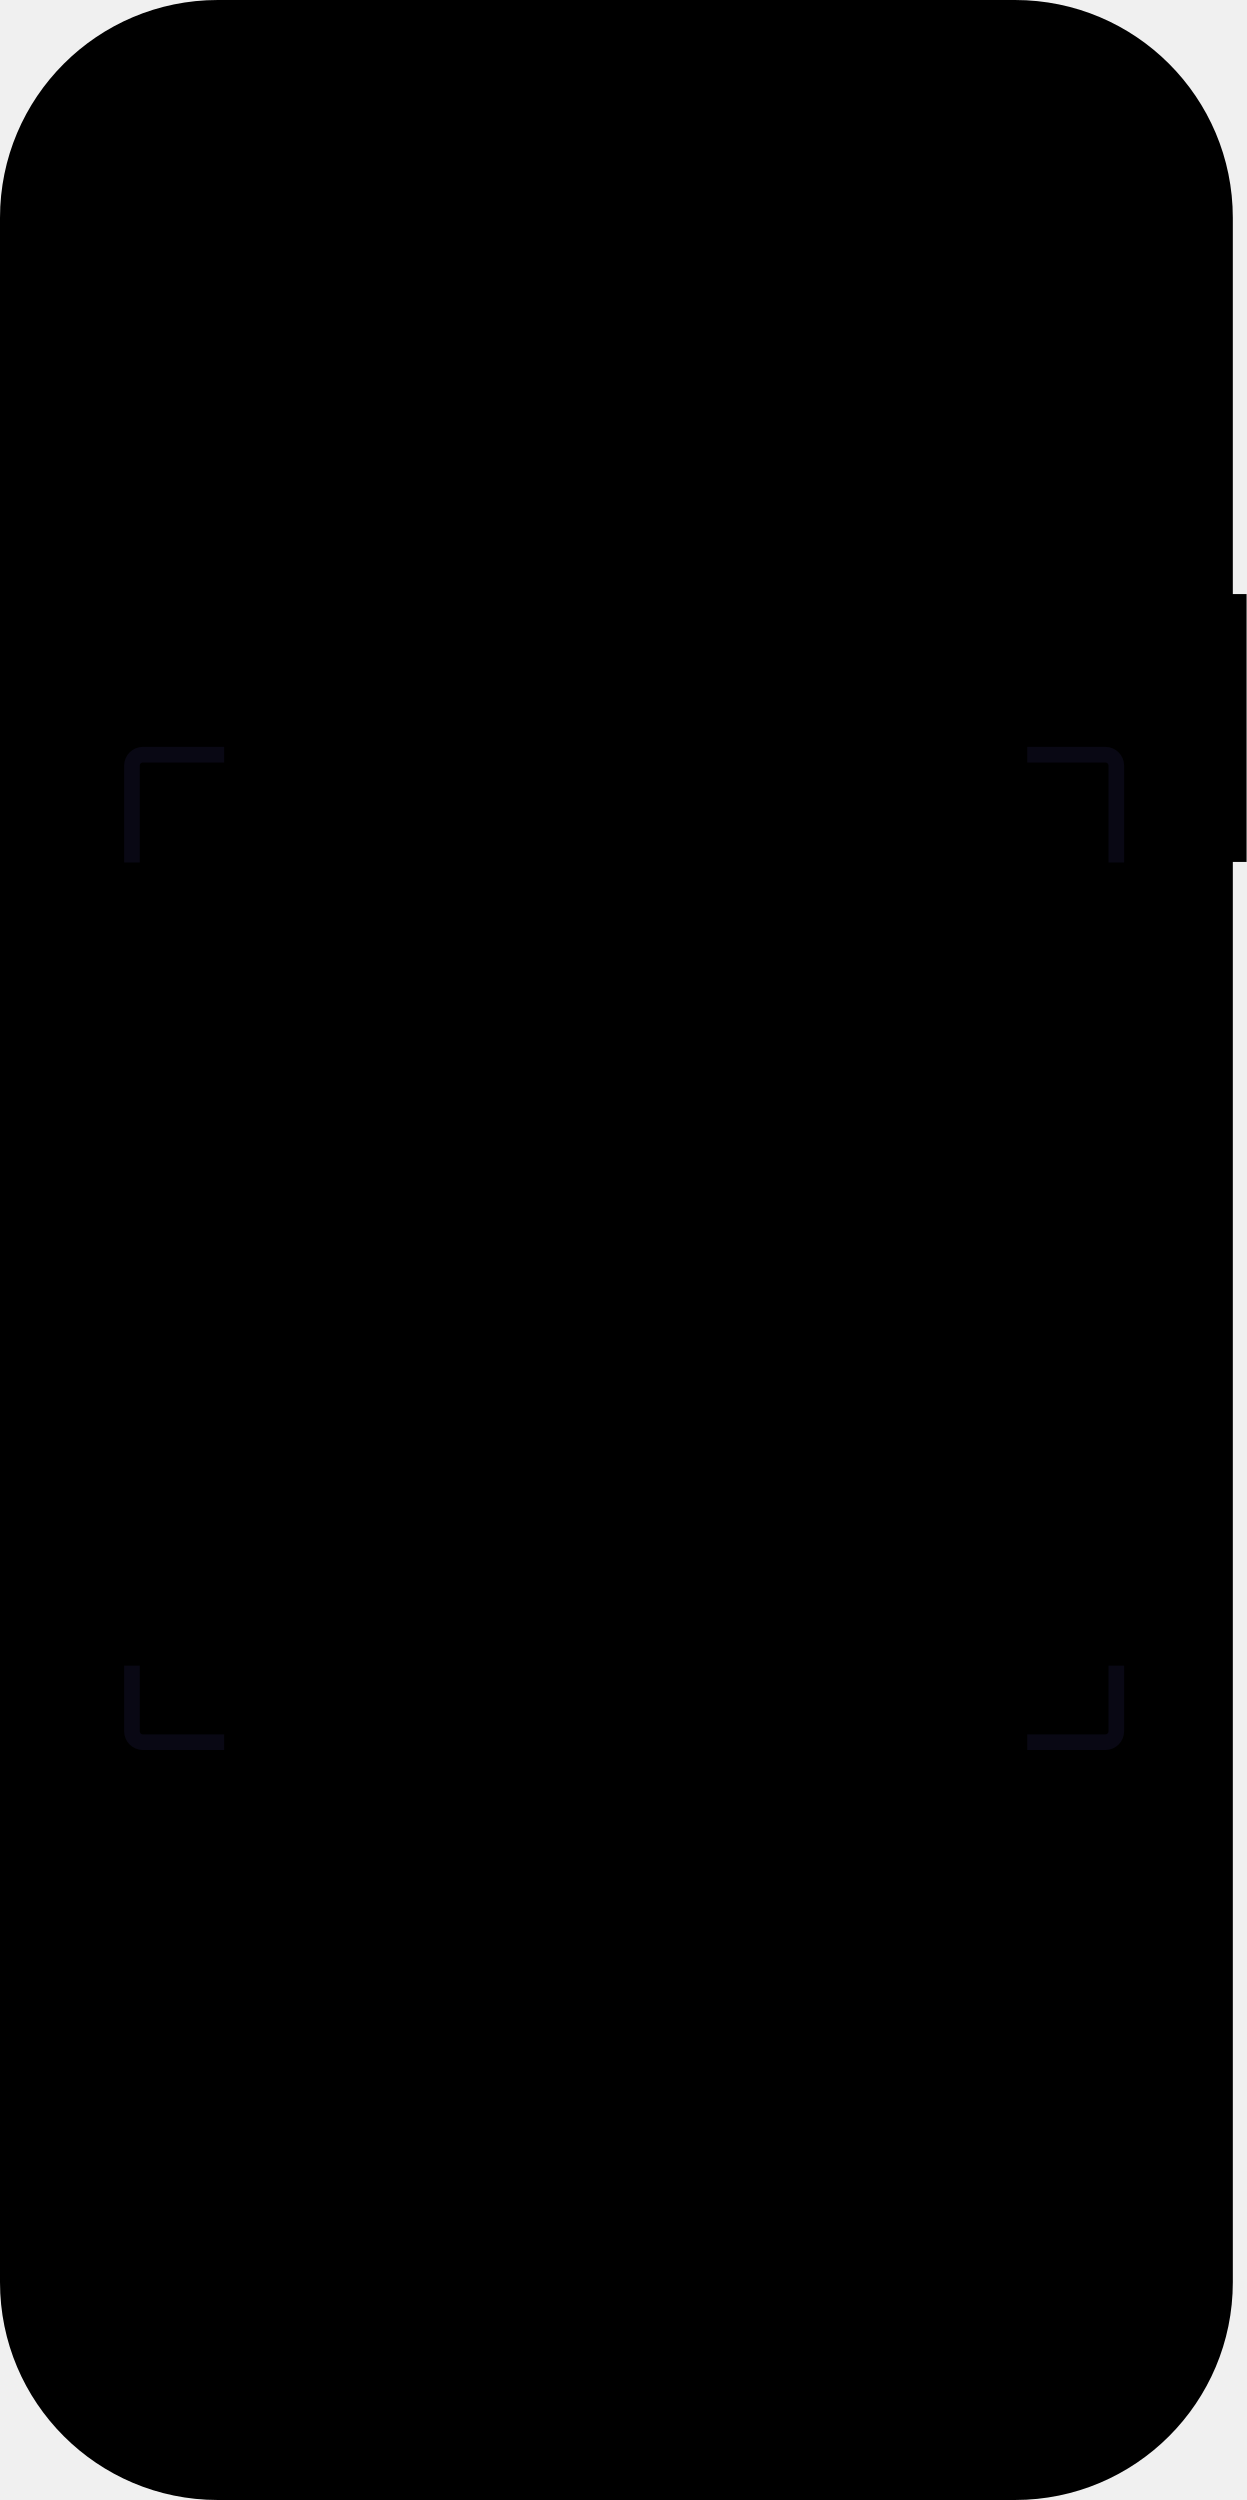
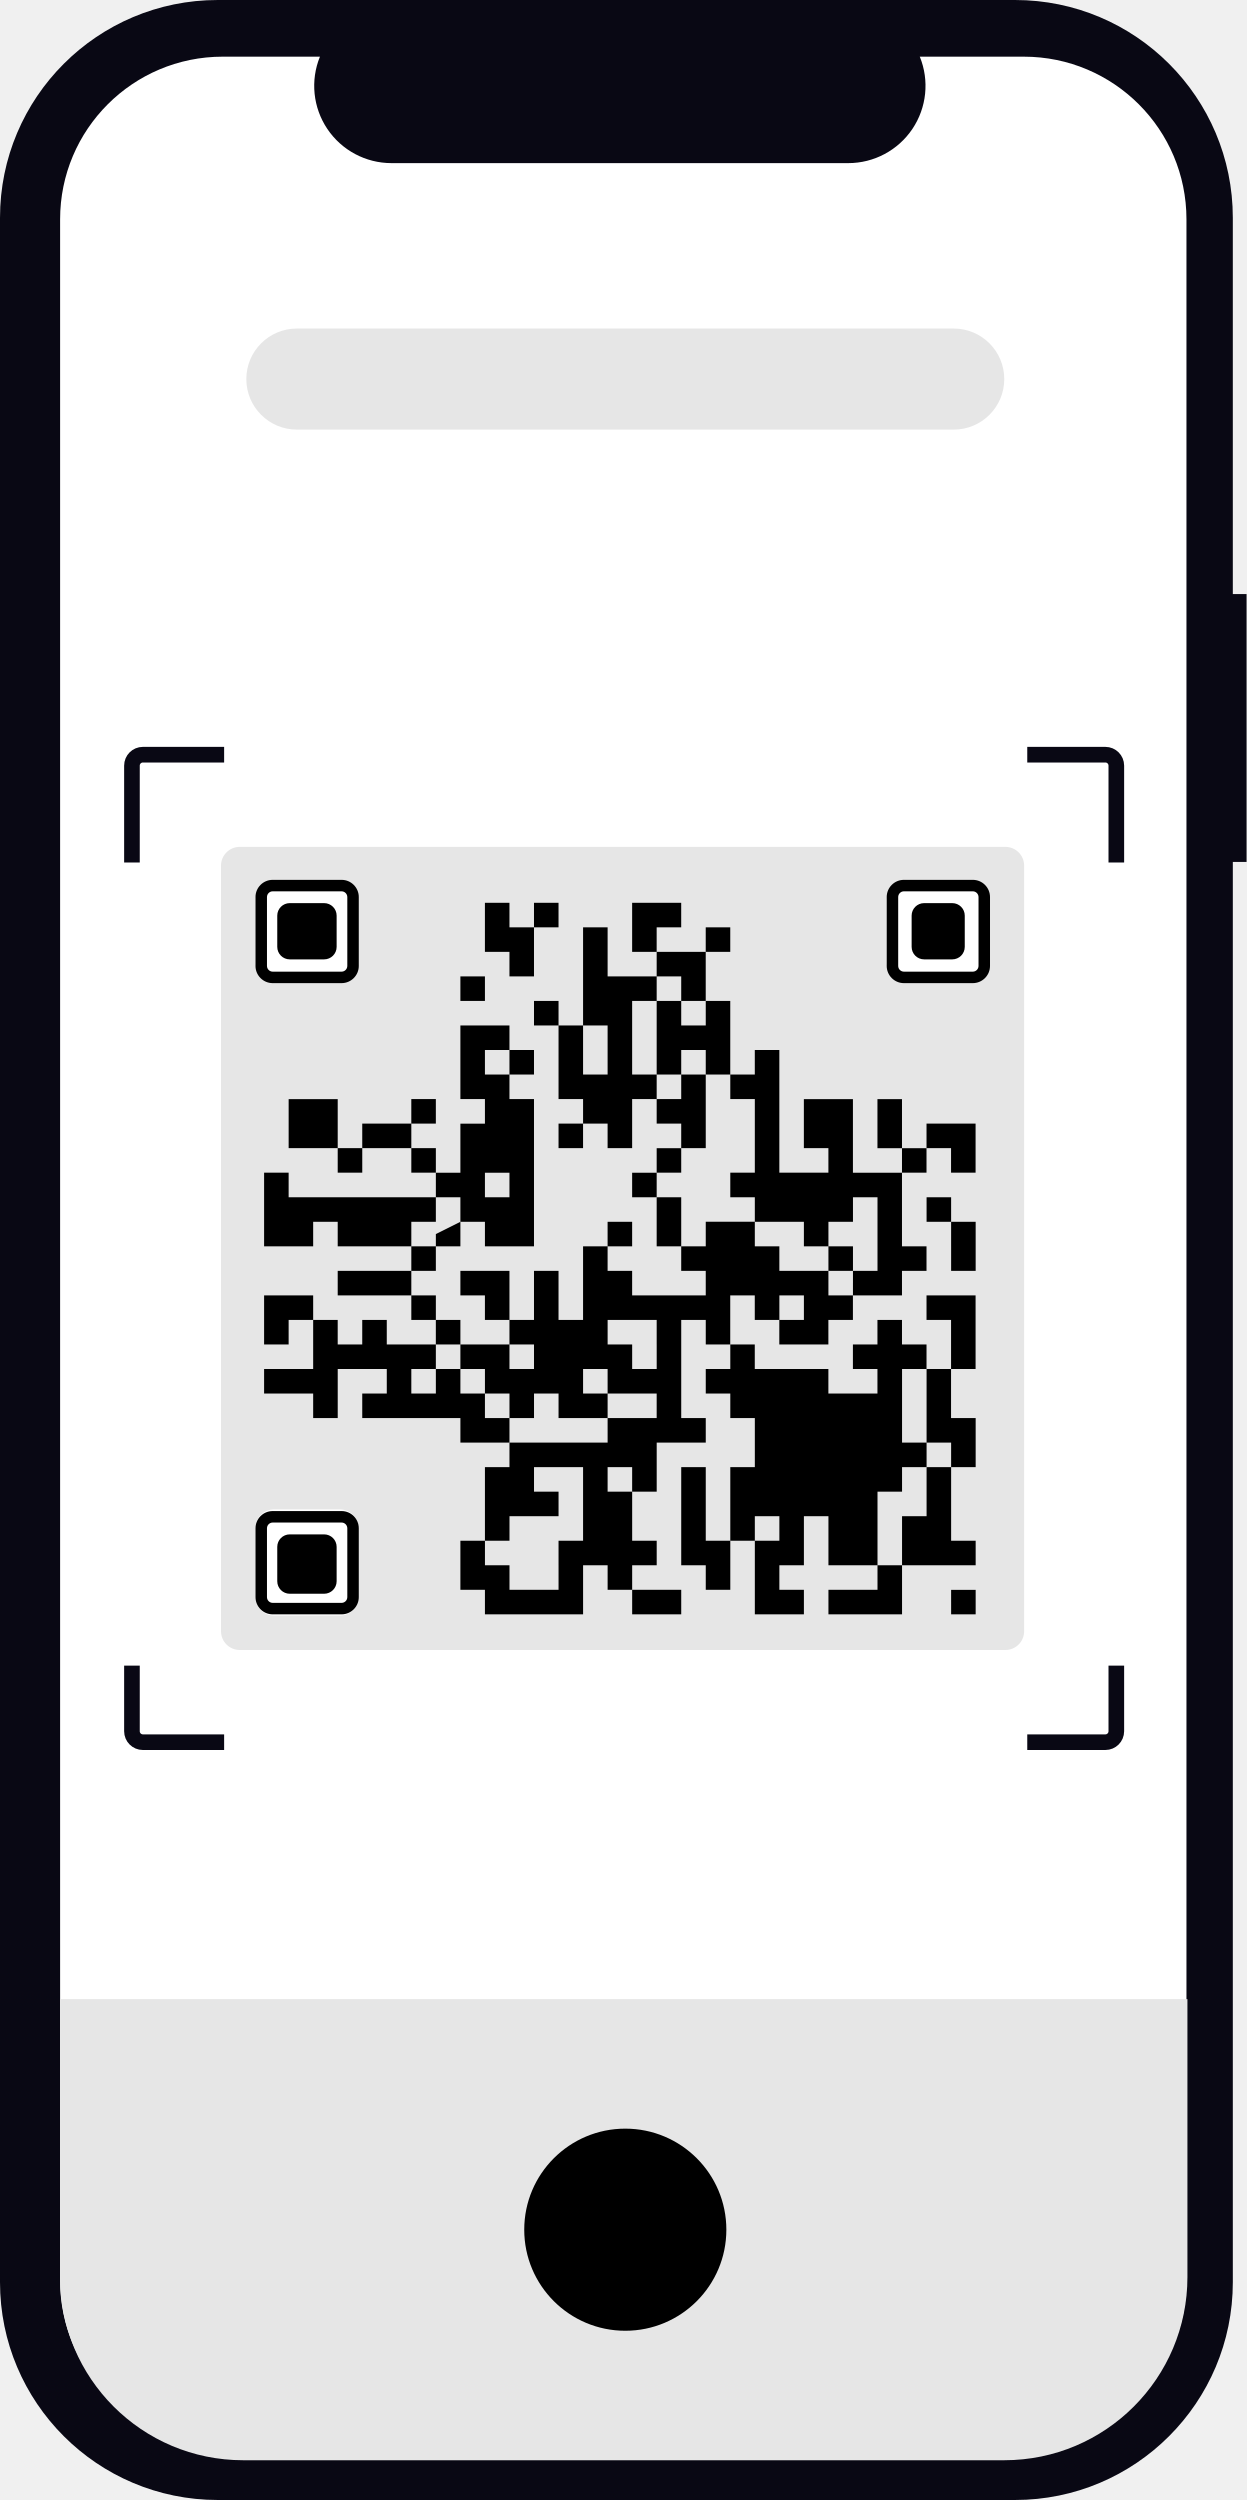
<svg xmlns="http://www.w3.org/2000/svg" width="398.904" height="800" viewBox="0 0 398.904 800" role="img" artist="Katerina Limpitsouni" source="https://undraw.co/">
  <g transform="translate(-642 -139.966)">
    <g transform="translate(642 139.966)">
      <g transform="translate(0 0)">
-         <path d="M665.268,269.3h-4.4V148.885a69.692,69.692,0,0,0-69.692-69.692H336.058a69.693,69.693,0,0,0-69.693,69.692V809.5a69.693,69.693,0,0,0,69.692,69.692H591.178A69.693,69.693,0,0,0,660.87,809.5V355.018h4.4Z" transform="translate(-266.365 -79.193)" fill="currentColor" />
-         <path d="M592.254,95.686h-33.3a24.727,24.727,0,0,1-22.894,34.067H389.9A24.727,24.727,0,0,1,367,95.686H335.9a52.045,52.045,0,0,0-52.045,52.045V807.383A52.045,52.045,0,0,0,335.9,859.428H592.244a52.045,52.045,0,0,0,52.045-52.045V147.733a52.045,52.045,0,0,0-52.036-52.045Z" transform="translate(-264.621 -77.553)" fill="currentColor" />
+         <path d="M665.268,269.3h-4.4V148.885a69.692,69.692,0,0,0-69.692-69.692H336.058a69.693,69.693,0,0,0-69.693,69.692V809.5a69.693,69.693,0,0,0,69.692,69.692H591.178A69.693,69.693,0,0,0,660.87,809.5V355.018h4.4Z" transform="translate(-266.365 -79.193)" fill="#090814" />
+         <path d="M592.254,95.686h-33.3a24.727,24.727,0,0,1-22.894,34.067H389.9A24.727,24.727,0,0,1,367,95.686H335.9a52.045,52.045,0,0,0-52.045,52.045V807.383A52.045,52.045,0,0,0,335.9,859.428H592.244a52.045,52.045,0,0,0,52.045-52.045V147.733a52.045,52.045,0,0,0-52.036-52.045Z" transform="translate(-264.621 -77.553)" fill="#fff" />
      </g>
    </g>
    <g transform="translate(712.884 410.628)">
-       <rect width="257" height="257" rx="6" transform="translate(-0.162 0.338)" fill="currentColor" />
-       <rect width="33" height="32" rx="6" transform="translate(10.838 11.338)" fill="currentColor" />
+       <rect width="257" height="257" rx="6" transform="translate(-0.162 0.338)" fill="#e6e6e6" />
+       <rect width="33" height="32" rx="6" transform="translate(10.838 11.338)" fill="#fff" />
      <path d="M5.509,3.673A1.838,1.838,0,0,0,3.673,5.509V27.544A1.838,1.838,0,0,0,5.509,29.38H27.544a1.838,1.838,0,0,0,1.836-1.836V5.509a1.838,1.838,0,0,0-1.836-1.836H5.509M5.509,0H27.544a5.509,5.509,0,0,1,5.509,5.509V27.544a5.509,5.509,0,0,1-5.509,5.509H5.509A5.509,5.509,0,0,1,0,27.544V5.509A5.509,5.509,0,0,1,5.509,0Z" transform="translate(10.874 10.889)" fill="currentColor" />
      <rect width="19" height="18" rx="4" transform="translate(17.838 18.338)" fill="currentColor" />
-       <rect width="32" height="32" rx="6" transform="translate(212.838 11.338)" fill="currentColor" />
+       <rect width="32" height="32" rx="6" transform="translate(212.838 11.338)" fill="#fff" />
      <path d="M5.509,3.673A1.838,1.838,0,0,0,3.673,5.509V27.544A1.838,1.838,0,0,0,5.509,29.38H27.544a1.838,1.838,0,0,0,1.836-1.836V5.509a1.838,1.838,0,0,0-1.836-1.836H5.509M5.509,0H27.544a5.509,5.509,0,0,1,5.509,5.509V27.544a5.509,5.509,0,0,1-5.509,5.509H5.509A5.509,5.509,0,0,1,0,27.544V5.509A5.509,5.509,0,0,1,5.509,0Z" transform="translate(212.864 10.889)" fill="currentColor" />
      <rect width="17" height="18" rx="4" transform="translate(220.838 18.338)" fill="currentColor" />
-       <rect width="33" height="34" rx="6" transform="translate(10.838 212.338)" fill="currentColor" />
+       <rect width="33" height="34" rx="6" transform="translate(10.838 212.338)" fill="#fff" />
      <path d="M5.509,3.673A1.838,1.838,0,0,0,3.673,5.509V27.544A1.838,1.838,0,0,0,5.509,29.38H27.544a1.838,1.838,0,0,0,1.836-1.836V5.509a1.838,1.838,0,0,0-1.836-1.836H5.509M5.509,0H27.544a5.509,5.509,0,0,1,5.509,5.509V27.544a5.509,5.509,0,0,1-5.509,5.509H5.509A5.509,5.509,0,0,1,0,27.544V5.509A5.509,5.509,0,0,1,5.509,0Z" transform="translate(10.874 212.878)" fill="currentColor" />
      <rect width="19" height="19" rx="4" transform="translate(17.838 220.338)" fill="currentColor" />
      <path d="M102.665,255.771v-3.926H94.813v-15.7h7.852V212.588h7.852v-7.852h-15.7v-7.852H63.407v-7.852h7.852v-7.852h-15.7v15.7H47.7v-7.852H32v-7.852H47.7v-15.7H39.852v7.852H32v-15.7H47.7v7.852h7.852v7.852h7.852v-7.852h7.852v7.852h15.7v-7.852H79.11v-7.852H55.555v-7.852H79.11v-7.852H55.555v-7.852H47.7v7.852H32V118.368h7.852v7.852h47.11v-7.852H79.11v-7.852h-15.7v7.852H55.555v-7.852h-15.7v-15.7h15.7v15.7h7.852v-7.852h15.7V94.813h7.852v7.852H79.11v7.852h7.852v7.852h7.852v-15.7h7.852V94.813H94.813V71.258h15.7V79.11h7.852v7.852h-7.852v7.852h7.852v47.11h-15.7v-7.852H94.813v7.852H86.961v7.852H79.11v7.852h7.852v7.852h7.852v7.852h15.7v-7.852h-7.852v-7.852H94.813v-7.852h15.7v15.7h7.852v-15.7h7.852v15.7h7.852V141.923h7.852v-7.852h7.852v7.852h-7.852v7.852h7.852v7.852h23.555v-7.852h-7.852v-7.852h-7.852v-15.7h-7.852v-7.852h7.852v-7.852h7.852v-7.852h-7.852V94.813h-7.852v15.7h-7.852v-7.852h-7.852v7.852H126.22v-7.852h7.852V94.813H126.22V71.258h-7.852V63.407h7.852v7.852h7.852V39.852h7.852v15.7h15.7V47.7h-7.852V32h15.7v7.852h-7.852V47.7h15.7V39.852h7.852V47.7h-7.852v15.7h7.852V86.961h7.852V79.11h7.852v39.258h15.7v-7.852h-7.852v-15.7h15.7v23.555h15.7v-7.852h-7.852v-15.7h7.852v15.7h7.852v-7.852h15.7v15.7h-7.852v-7.852h-7.852v7.852h-7.852v23.555h7.852v7.852h-7.852v7.852h-15.7v7.852h-7.852v7.852h-15.7v-7.852h-7.852v-7.852h-7.852v15.7h7.852v7.852h23.555v7.852h15.7v-7.852h-7.852v-7.852h7.852v-7.852h7.852v7.852h7.852v7.852h7.852v-15.7h-7.852v-7.852h15.7v23.555h-7.852v15.7H259.7v15.7h-7.852v23.555H259.7v7.852H236.142v15.7H212.588v-7.852h15.7v-7.852h-15.7v-15.7h-7.852v15.7h-7.852v7.852h7.852V259.7h-15.7V236.142h-7.852v15.7h-7.852v-7.852h-7.852V212.588h7.852v23.555h7.852V212.588h7.852v-15.7h-7.852v-7.852h-7.852v-7.852h7.852v-7.852h-7.852v-7.852h-7.852v31.407h7.852v7.852h-15.7v15.7h-7.852v15.7h7.852v7.852h-7.852v7.852h15.7V259.7h-15.7v-7.852h-7.852v-7.852h-7.852v15.7H102.665v-3.926Zm23.555-11.777v-7.852h7.852V212.588h-15.7v7.852h7.852v7.852h-15.7v7.852h-7.852v7.852h7.852v7.852h15.7v-7.852Zm109.923-7.852v-7.852h7.852v-15.7h7.852v-7.852h-7.852V181.181h-7.852v23.555h7.852v7.852h-7.852v7.852h-7.852v23.555h7.852v-7.852Zm-39.258-3.926v-3.926h-7.852v7.852h7.852v-3.926Zm-47.11-15.7v-3.926h-7.852v7.852h7.852v-3.926Zm70.665-7.852V196.884H196.884v23.555h23.555V208.662Zm-28.636,0,3.712-12.871,27-1.2-.9,26.718h-26.1Zm-49.88-7.852v-3.926h15.7v-7.852h-15.7v-7.852h-7.852v7.852h7.852v7.852h-15.7v-7.852h-7.852v7.852h-7.852v-7.852h-7.852v-7.852H94.813v-7.852H86.961v7.852H79.11v7.852h7.852v-7.852h7.852v7.852h7.852v7.852h7.852v7.852h31.407V200.81Zm-23.555-23.555v-3.926h-7.852v7.852h7.852v-3.926Zm39.258-3.926v-7.852h-15.7v7.852h7.852v7.852h7.852v-7.852Zm47.11-11.777v-3.926h-7.852v7.852h7.852v-3.926Zm15.7-7.852v-3.926h7.852V126.22h-7.852v7.852h-7.852v7.852h-7.852v-7.852h-15.7V126.22h-7.852v-7.852h7.852V94.813h-7.852V86.961h-7.852V79.11h-7.852v7.852h-7.852V63.407h7.852v7.852h7.852V63.407h-7.852V55.555h-7.852v7.852h-7.852V86.961h7.852v7.852h7.852V86.961h7.852v23.555h-7.852v7.852h-7.852v7.852h7.852v15.7h7.852v-7.852h15.7v7.852h7.852v7.852h15.7v7.852h7.852V153.7Zm-7.852-7.852v-3.926h7.852v7.852h-7.852v-3.926ZM86.961,138l7.852-3.926V126.22H86.961v7.852H79.11v7.852h7.852V138Zm23.555-15.7v-3.926h-7.852v7.852h7.852Zm0-39.258V79.11h-7.852v7.852h7.852V83.036Zm31.407-3.926V71.258h-7.852v15.7h7.852V79.11Zm39.258-39.258Zm70.665,215.92v-3.926H259.7V259.7h-7.852v-3.926Zm0-113.849v-7.852h-7.852V126.22h7.852v7.852H259.7v15.7h-7.852v-7.852ZM86.961,86.961Zm7.852-27.481V55.555h7.852v7.852H94.813V59.481Zm15.7-7.852V47.7h-7.852V32h7.852v7.852h7.852V32h7.852v7.852h-7.852v15.7h-7.852V51.629Z" transform="translate(-18.372 -13.766)" />
    </g>
-     <path d="M0,0H360.777V88.931a58.614,58.614,0,0,1-58.614,58.614H58.614A58.614,58.614,0,0,1,0,88.931Z" transform="translate(661.201 779.698)" fill="currentColor" />
-     <g transform="translate(681.722 378.966)" fill="currentColor" stroke="#090814" stroke-width="5">
+     <path d="M0,0H360.777V88.931a58.614,58.614,0,0,1-58.614,58.614H58.614A58.614,58.614,0,0,1,0,88.931Z" transform="translate(661.201 779.698)" fill="#e6e6e6" />
+     <g transform="translate(681.722 378.966)" fill="none" stroke="#090814" stroke-width="5">
      <rect width="320" height="321" rx="6" stroke="none" />
-       <rect x="2.5" y="2.5" width="315" height="316" rx="3.5" fill="currentColor" />
+       <rect x="2.5" y="2.5" width="315" height="316" rx="3.5" fill="none" />
    </g>
-     <rect width="18" height="257" transform="translate(992.722 415.966)" fill="currentColor" />
-     <rect width="18" height="257" transform="translate(671.722 415.966)" fill="currentColor" />
-     <rect width="257" height="27" transform="translate(713.722 365.966)" fill="currentColor" />
-     <rect width="257" height="27" transform="translate(713.722 685.966)" fill="currentColor" />
+     <rect width="18" height="257" transform="translate(992.722 415.966)" fill="#fff" />
+     <rect width="18" height="257" transform="translate(671.722 415.966)" fill="#fff" />
+     <rect width="257" height="27" transform="translate(713.722 365.966)" fill="#fff" />
+     <rect width="257" height="27" transform="translate(713.722 685.966)" fill="#fff" />
    <path d="M32.339,0A32.339,32.339,0,1,1,0,32.339,32.339,32.339,0,0,1,32.339,0Z" transform="translate(809.756 821.132)" fill="currentColor" />
-     <path d="M16.169,0h210.2a16.169,16.169,0,1,1,0,32.339H16.169A16.169,16.169,0,0,1,16.169,0Z" transform="translate(720.825 245.101)" fill="currentColor" />
+     <path d="M16.169,0h210.2a16.169,16.169,0,1,1,0,32.339H16.169A16.169,16.169,0,0,1,16.169,0Z" transform="translate(720.825 245.101)" fill="#e6e6e6" />
  </g>
</svg>
